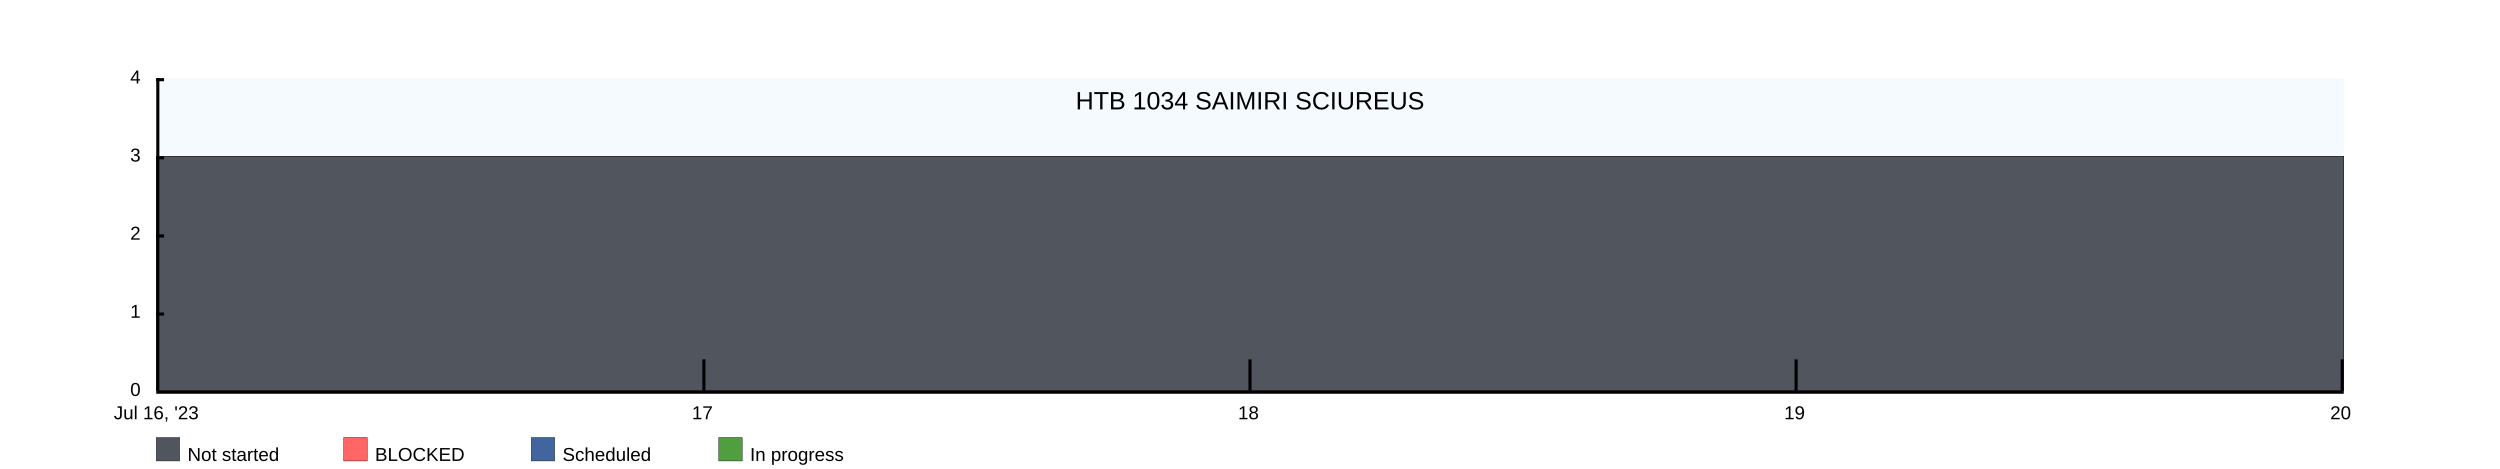
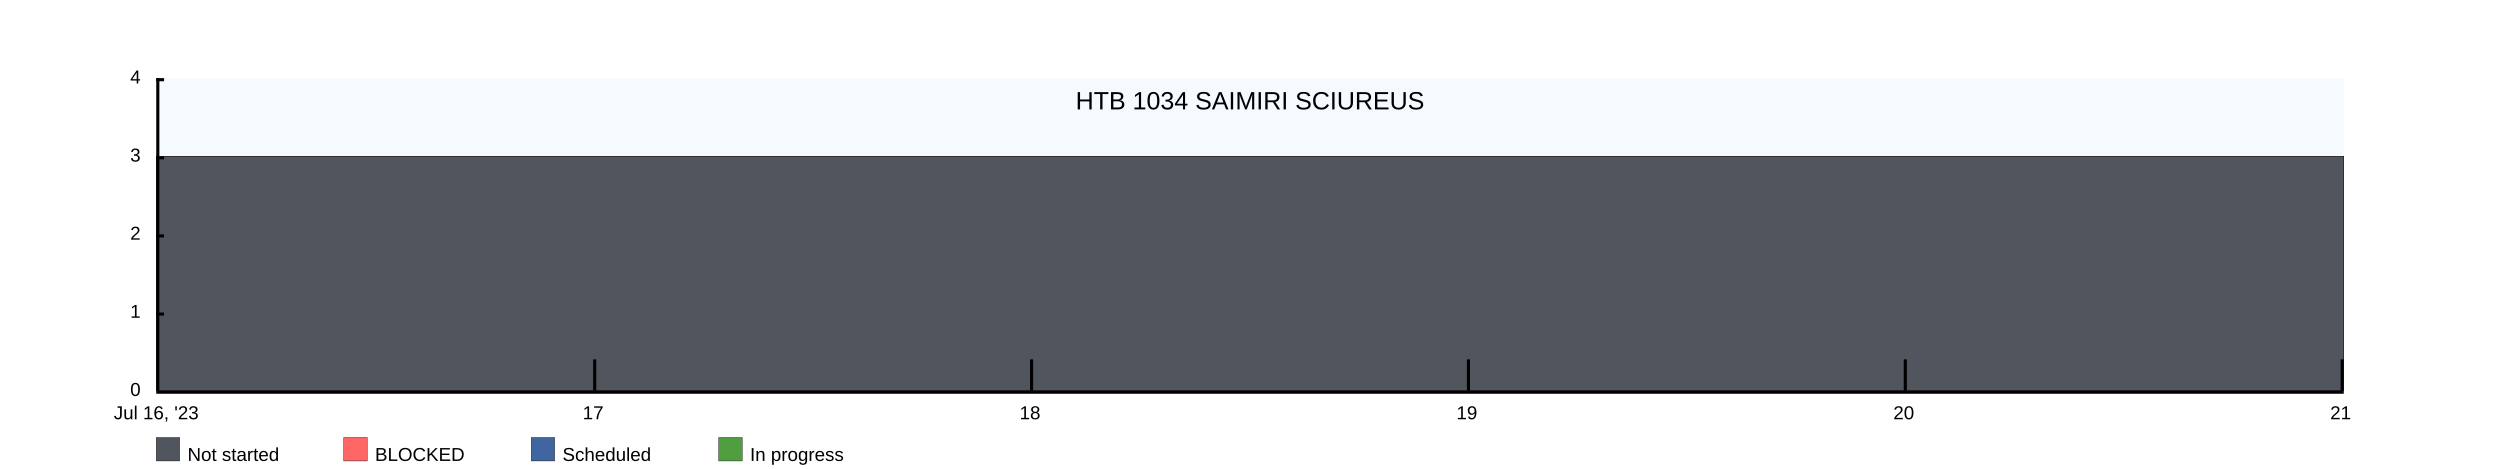
<svg xmlns="http://www.w3.org/2000/svg" width="1600" height="300">
  <rect x="100" y="50" width="1400" height="200" fill="rgba(221, 239, 250, .3)" />
  <clipPath id="theGraph">
    <rect x="100" y="50" width="1400" height="200" fill="black" />
  </clipPath>
  <rect x="100" y="280" width="15" height="15" fill="#51565E" stroke="black" stroke-width="0.25" />
  <text x="120" y="295" font-family="Arial" font-size="12" fill="black">Not started</text>
  <rect x="220" y="280" width="15" height="15" fill="#FF6666" stroke="black" stroke-width="0.25" />
  <text x="240" y="295" font-family="Arial" font-size="12" fill="black">BLOCKED</text>
  <rect x="340" y="280" width="15" height="15" fill="#41659E" stroke="black" stroke-width="0.25" />
  <text x="360" y="295" font-family="Arial" font-size="12" fill="black">Scheduled</text>
  <rect x="460" y="280" width="15" height="15" fill="#519E41" stroke="black" stroke-width="0.25" />
  <text x="480" y="295" font-family="Arial" font-size="12" fill="black">In progress</text>
-   <path d="M 100 100 M 100 100 C 100 100 450 100 450 100 C 450 100 800 100 800 100 C 800 100 1150 100 1150 100 C 1150 100 1500 100 1500 100 C 1500 100 1500 250 1500 250 C 1500 250 100 250 100 250 Z" fill="#519E41" stroke="black" stroke-width="0.25" />
-   <path d="M 100 100 M 100 100 C 100 100 450 100 450 100 C 450 100 800 100 800 100 C 800 100 1150 100 1150 100 C 1150 100 1500 100 1500 100 C 1500 100 1500 250 1500 250 C 1500 250 100 250 100 250 Z" fill="#41659E" stroke="black" stroke-width="0.25" />
-   <path d="M 100 100 M 100 100 C 100 100 450 100 450 100 C 450 100 800 100 800 100 C 800 100 1150 100 1150 100 C 1150 100 1500 100 1500 100 C 1500 100 1500 250 1500 250 C 1500 250 100 250 100 250 Z" fill="#FF6666" stroke="black" stroke-width="0.25" />
-   <path d="M 100 100 M 100 100 C 100 100 450 100 450 100 C 450 100 800 100 800 100 C 800 100 1150 100 1150 100 C 1150 100 1500 100 1500 100 C 1500 100 1500 250 1500 250 C 1500 250 100 250 100 250 Z" fill="#51565E" stroke="black" stroke-width="0.25" />
+   <path d="M 100 100 M 100 100 C 100 100 380 100 380 100 C 380 100 660 100 660 100 C 660 100 940 100 940 100 C 940 100 1220 100 1220 100 C 1220 100 1500 100 1500 100 C 1500 100 1500 250 1500 250 C 1500 250 100 250 100 250 Z" fill="#519E41" stroke="black" stroke-width="0.25" />
+   <path d="M 100 100 M 100 100 C 100 100 380 100 380 100 C 380 100 660 100 660 100 C 660 100 940 100 940 100 C 940 100 1220 100 1220 100 C 1220 100 1500 100 1500 100 C 1500 100 1500 250 1500 250 C 1500 250 100 250 100 250 Z" fill="#41659E" stroke="black" stroke-width="0.25" />
+   <path d="M 100 100 M 100 100 C 100 100 380 100 380 100 C 380 100 660 100 660 100 C 660 100 940 100 940 100 C 940 100 1220 100 1220 100 C 1220 100 1500 100 1500 100 C 1500 100 1500 250 1500 250 C 1500 250 100 250 100 250 Z" fill="#FF6666" stroke="black" stroke-width="0.25" />
+   <path d="M 100 100 M 100 100 C 100 100 380 100 380 100 C 380 100 660 100 660 100 C 660 100 940 100 940 100 C 940 100 1220 100 1220 100 C 1220 100 1500 100 1500 100 C 1500 100 1500 250 1500 250 C 1500 250 100 250 100 250 Z" fill="#51565E" stroke="black" stroke-width="0.25" />
  <text x="800" y="70" font-family="Arial" font-size="16" fill="black" text-anchor="middle" alignment-baseline="middle">HTB 1034 SAIMIRI SCIUREUS</text>
  <rect x="100" y="250" width="1400" height="2" fill="black" />
  <rect x="100" y="50" width="5" height="2" fill="black" />
  <rect x="100" y="100" width="5" height="2" fill="black" />
  <rect x="100" y="150" width="5" height="2" fill="black" />
  <rect x="100" y="200" width="5" height="2" fill="black" />
  <text x="90" y="50" font-family="Arial" font-size="12" fill="black" text-anchor="end" dominant-baseline="middle">4</text>
  <text x="90" y="100" font-family="Arial" font-size="12" fill="black" text-anchor="end" dominant-baseline="middle">3</text>
  <text x="90" y="150" font-family="Arial" font-size="12" fill="black" text-anchor="end" dominant-baseline="middle">2</text>
  <text x="90" y="200" font-family="Arial" font-size="12" fill="black" text-anchor="end" dominant-baseline="middle">1</text>
  <text x="90" y="250" font-family="Arial" font-size="12" fill="black" text-anchor="end" dominant-baseline="middle">0</text>
  <text x="100" y="260" font-family="Arial" fill="black" text-anchor="middle" dominant-baseline="hanging">Jul 16, '23</text>
-   <text x="449.5" y="260" font-family="Arial" fill="black" text-anchor="middle" dominant-baseline="hanging">17</text>
-   <text x="799" y="260" font-family="Arial" fill="black" text-anchor="middle" dominant-baseline="hanging">18</text>
-   <text x="1148.5" y="260" font-family="Arial" fill="black" text-anchor="middle" dominant-baseline="hanging">19</text>
-   <text x="1498" y="260" font-family="Arial" fill="black" text-anchor="middle" dominant-baseline="hanging">20</text>
+   <text x="379.6" y="260" font-family="Arial" fill="black" text-anchor="middle" dominant-baseline="hanging">17</text>
+   <text x="659.2" y="260" font-family="Arial" fill="black" text-anchor="middle" dominant-baseline="hanging">18</text>
+   <text x="938.8" y="260" font-family="Arial" fill="black" text-anchor="middle" dominant-baseline="hanging">19</text>
+   <text x="1218.4" y="260" font-family="Arial" fill="black" text-anchor="middle" dominant-baseline="hanging">20</text>
+   <text x="1498" y="260" font-family="Arial" fill="black" text-anchor="middle" dominant-baseline="hanging">21</text>
  <rect x="100" y="50" width="2" height="200" fill="black" />
-   <rect x="449.5" y="230" width="2" height="20" fill="black" />
-   <rect x="799" y="230" width="2" height="20" fill="black" />
-   <rect x="1148.5" y="230" width="2" height="20" fill="black" />
+   <rect x="379.6" y="230" width="2" height="20" fill="black" />
+   <rect x="659.2" y="230" width="2" height="20" fill="black" />
+   <rect x="938.8" y="230" width="2" height="20" fill="black" />
+   <rect x="1218.4" y="230" width="2" height="20" fill="black" />
  <rect x="1498" y="230" width="2" height="20" fill="black" />
</svg>
